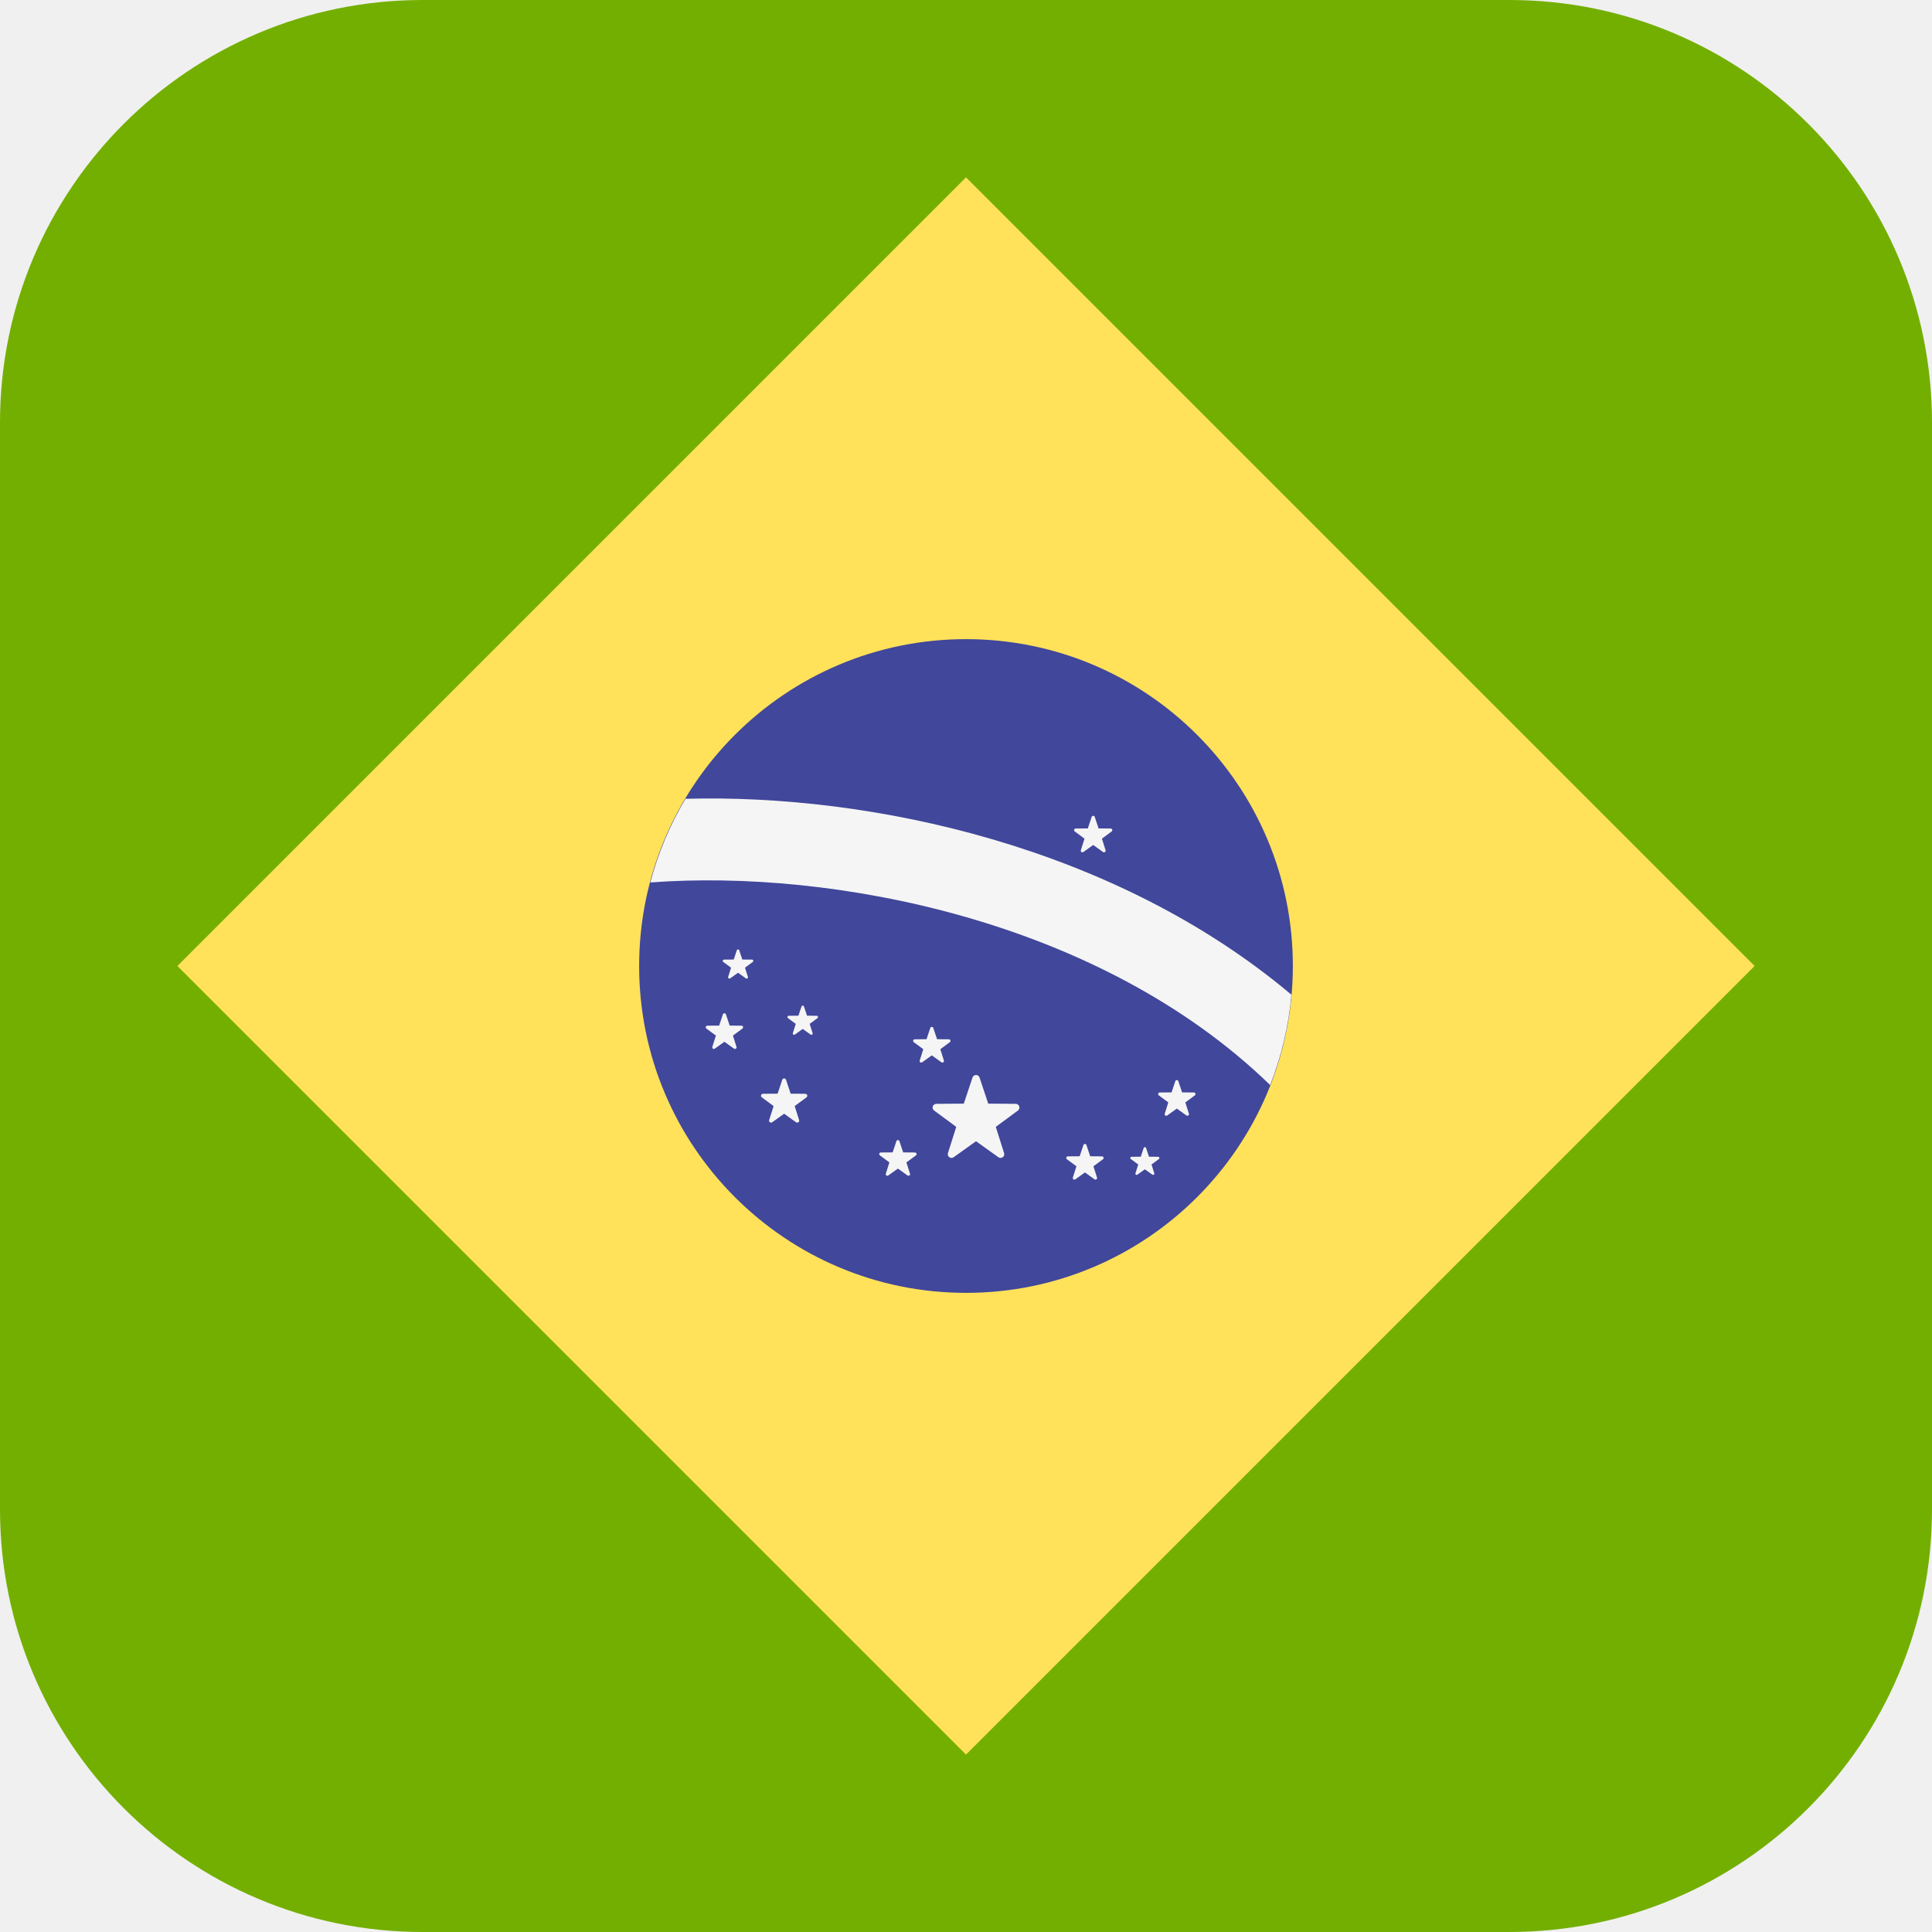
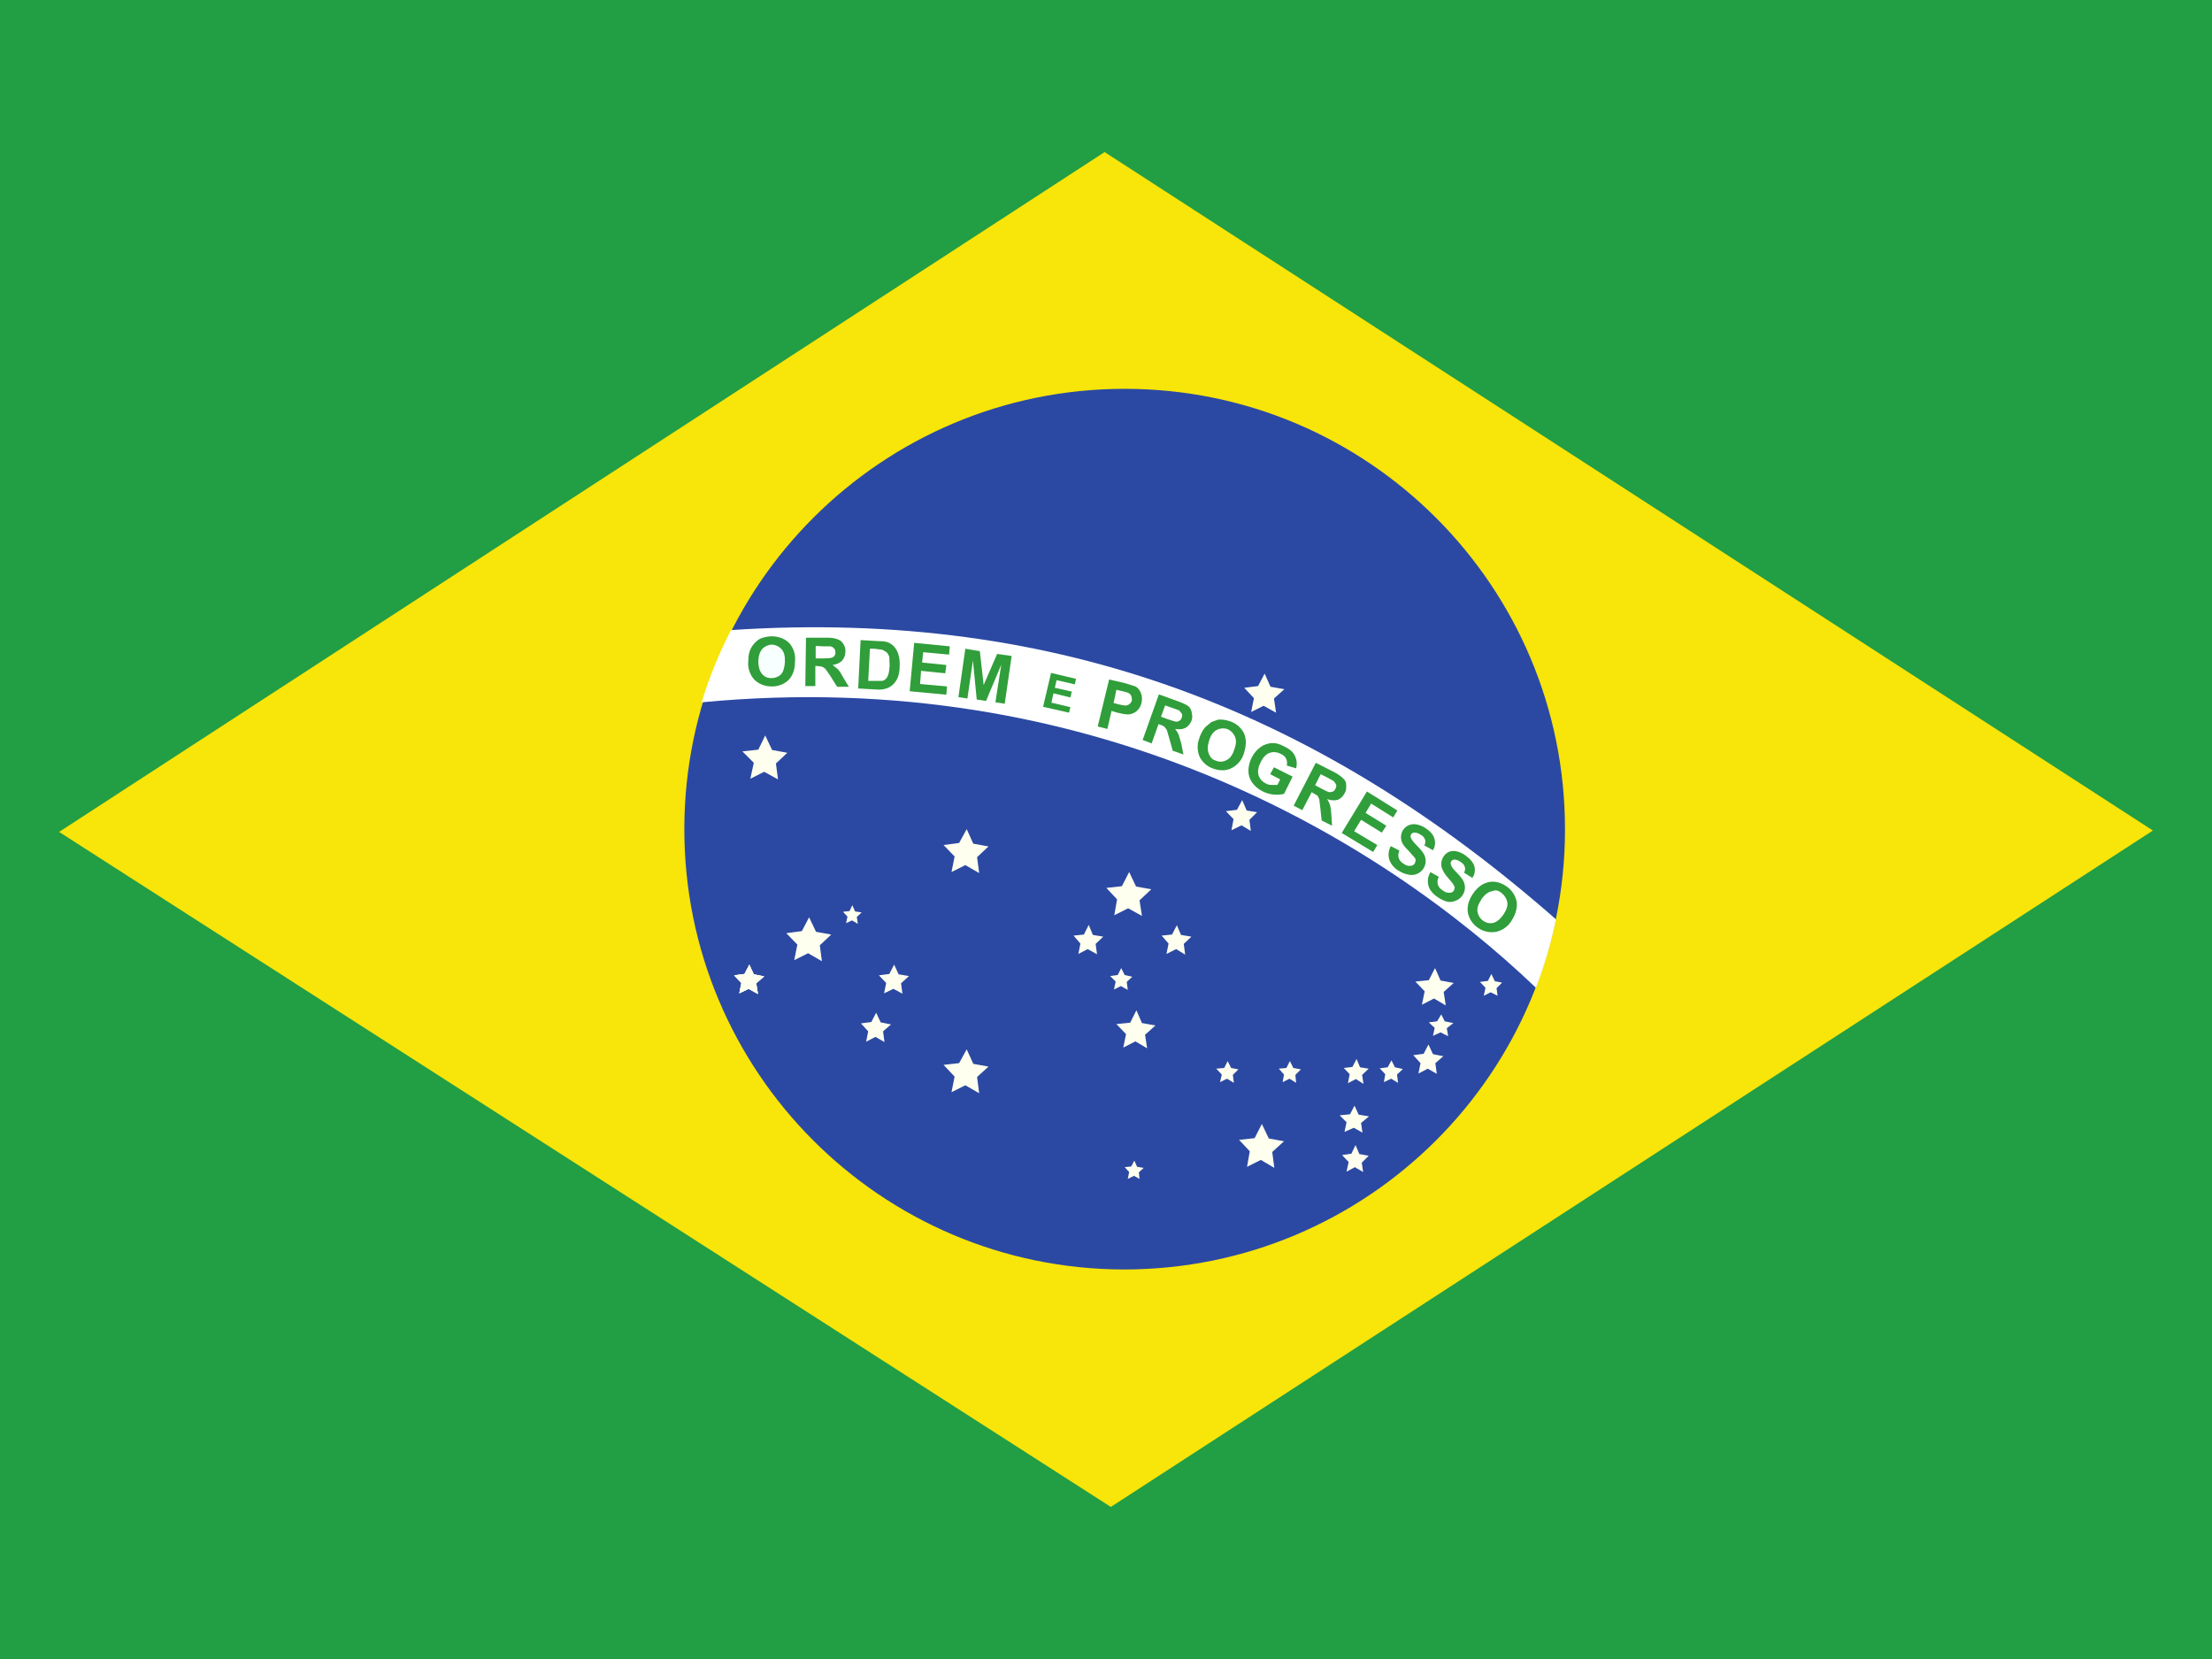
- <svg xmlns="http://www.w3.org/2000/svg" version="1.1" id="Layer_1" x="0px" y="0px" viewBox="0 0 512 512" style="enable-background:new 0 0 512 512;" xml:space="preserve">
-   <path style="fill:#73AF00;" d="M400,0H112C50.144,0,0,50.144,0,112v288c0,61.856,50.144,112,112,112h288  c61.856,0,112-50.144,112-112V112C512,50.144,461.856,0,400,0z" />
-   <rect x="108.216" y="108.214" transform="matrix(0.7071 0.7071 -0.7071 0.7071 255.9984 -106.0393)" style="fill:#FFE15A;" width="295.567" height="295.567" />
-   <circle style="fill:#41479B;" cx="256" cy="256" r="86.62" />
-   <g>
-     <path style="fill:#F5F5F5;" d="M181.671,211.689c-4.087,6.841-7.242,14.278-9.327,22.172c48.019-3.614,119.052,9.819,164.264,53.69   c2.951-7.533,4.899-15.557,5.63-23.946C295.553,224.316,231.013,210.344,181.671,211.689z" />
-     <path style="fill:#F5F5F5;" d="M259.587,285.559l2.306,6.915l7.29,0.056c0.944,0.007,1.335,1.212,0.576,1.772l-5.864,4.331   l2.199,6.95c0.285,0.9-0.74,1.644-1.508,1.095l-5.931-4.239l-5.931,4.239c-0.768,0.549-1.792-0.196-1.508-1.095l2.199-6.95   l-5.864-4.33c-0.759-0.561-0.368-1.765,0.576-1.772l7.29-0.056l2.306-6.915C258.022,284.664,259.289,284.664,259.587,285.559z" />
-     <path style="fill:#F5F5F5;" d="M287.919,303.448l0.993,2.977l3.137,0.024c0.406,0.003,0.575,0.522,0.248,0.763l-2.524,1.864   l0.946,2.991c0.122,0.387-0.319,0.708-0.649,0.471l-2.553-1.824l-2.553,1.824c-0.331,0.236-0.772-0.084-0.649-0.471l0.946-2.991   l-2.524-1.864c-0.327-0.241-0.158-0.76,0.248-0.763l3.138-0.024l0.993-2.977C287.246,303.063,287.791,303.063,287.919,303.448z" />
-     <path style="fill:#F5F5F5;" d="M247.338,272.423l0.993,2.977l3.137,0.024c0.406,0.003,0.575,0.522,0.248,0.763l-2.524,1.864   l0.946,2.991c0.123,0.387-0.318,0.708-0.649,0.471l-2.553-1.824l-2.553,1.824c-0.33,0.236-0.771-0.084-0.649-0.471l0.946-2.991   l-2.524-1.864c-0.327-0.241-0.158-0.76,0.248-0.763l3.137-0.024l0.993-2.977C246.664,272.038,247.209,272.038,247.338,272.423z" />
-     <path style="fill:#F5F5F5;" d="M192.378,268.814l0.993,2.977l3.137,0.024c0.406,0.003,0.575,0.521,0.248,0.763l-2.524,1.864   l0.946,2.991c0.122,0.387-0.318,0.708-0.649,0.471l-2.553-1.824l-2.553,1.824c-0.331,0.236-0.771-0.084-0.649-0.471l0.947-2.991   l-2.524-1.864c-0.327-0.241-0.158-0.76,0.248-0.763l3.137-0.024l0.993-2.977C191.704,268.428,192.25,268.428,192.378,268.814z" />
-     <path style="fill:#F5F5F5;" d="M238.355,302.421l0.993,2.977l3.138,0.024c0.406,0.003,0.575,0.522,0.248,0.763l-2.524,1.864   l0.946,2.991c0.123,0.387-0.318,0.708-0.649,0.471l-2.553-1.824l-2.553,1.824c-0.33,0.236-0.771-0.084-0.649-0.471l0.946-2.991   l-2.524-1.864c-0.327-0.241-0.158-0.76,0.248-0.763l3.137-0.024l0.993-2.977C237.682,302.036,238.227,302.036,238.355,302.421z" />
-     <path style="fill:#F5F5F5;" d="M213.057,266.737l0.812,2.434l2.566,0.02c0.332,0.003,0.47,0.427,0.203,0.624l-2.064,1.524   l0.774,2.446c0.1,0.317-0.26,0.579-0.531,0.386l-2.087-1.492l-2.087,1.492c-0.27,0.193-0.631-0.069-0.531-0.386l0.774-2.446   l-2.064-1.524c-0.267-0.197-0.13-0.621,0.203-0.624l2.566-0.02l0.812-2.434C212.506,266.422,212.952,266.422,213.057,266.737z" />
-     <path style="fill:#F5F5F5;" d="M290.122,216.496l1.015,3.044l3.209,0.025c0.415,0.003,0.588,0.533,0.253,0.78l-2.581,1.906   l0.968,3.06c0.125,0.396-0.326,0.724-0.664,0.482l-2.611-1.866l-2.611,1.866c-0.338,0.242-0.789-0.086-0.664-0.482l0.968-3.06   l-2.581-1.906c-0.334-0.247-0.162-0.777,0.253-0.78l3.209-0.025l1.015-3.044C289.433,216.102,289.99,216.102,290.122,216.496z" />
-     <path style="fill:#F5F5F5;" d="M195.913,251.849l0.812,2.434l2.566,0.02c0.332,0.003,0.47,0.426,0.203,0.624l-2.064,1.524   l0.774,2.446c0.1,0.317-0.26,0.579-0.531,0.386l-2.088-1.492l-2.087,1.492c-0.27,0.193-0.631-0.069-0.531-0.386l0.774-2.446   l-2.064-1.524c-0.267-0.197-0.13-0.621,0.203-0.624l2.566-0.02l0.812-2.434C195.363,251.534,195.808,251.534,195.913,251.849z" />
-     <path style="fill:#F5F5F5;" d="M208.302,286.15l1.229,3.686l3.886,0.03c0.503,0.004,0.712,0.646,0.307,0.945l-3.126,2.308   l1.172,3.705c0.152,0.48-0.394,0.876-0.804,0.584l-3.161-2.26l-3.161,2.26c-0.409,0.292-0.955-0.104-0.804-0.584l1.172-3.705   l-3.126-2.308c-0.405-0.299-0.196-0.941,0.307-0.945l3.886-0.03l1.229-3.686C207.468,285.673,208.143,285.673,208.302,286.15z" />
-     <path style="fill:#F5F5F5;" d="M303.717,304.221l0.773,2.319l2.445,0.019c0.316,0.002,0.448,0.406,0.193,0.594l-1.967,1.452   l0.737,2.331c0.095,0.302-0.248,0.551-0.506,0.367l-1.989-1.422l-1.989,1.422c-0.258,0.184-0.601-0.066-0.506-0.367l0.737-2.331   l-1.967-1.452c-0.255-0.188-0.123-0.592,0.193-0.594l2.445-0.019l0.773-2.319C303.192,303.921,303.617,303.921,303.717,304.221z" />
-     <path style="fill:#F5F5F5;" d="M312.271,286.521l0.993,2.977l3.138,0.024c0.406,0.003,0.575,0.522,0.248,0.763l-2.524,1.864   l0.946,2.992c0.123,0.387-0.318,0.708-0.649,0.471l-2.553-1.824l-2.553,1.824c-0.331,0.236-0.771-0.084-0.649-0.471l0.946-2.992   l-2.524-1.864c-0.327-0.241-0.158-0.76,0.248-0.763l3.137-0.024l0.993-2.977C311.598,286.136,312.143,286.136,312.271,286.521z" />
+ <svg xmlns="http://www.w3.org/2000/svg" id="flag-icons-br" viewBox="0 0 640 480">
+   <g stroke-width="1pt">
+     <path fill="#229e45" fill-rule="evenodd" d="M0 0h640v480H0z" />
+     <path fill="#f8e509" fill-rule="evenodd" d="m321.4 436 301.5-195.7L319.6 44 17.1 240.7z" />
+     <path fill="#2b49a3" fill-rule="evenodd" d="M452.8 240c0 70.3-57.1 127.3-127.6 127.3A127.4 127.4 0 1 1 452.8 240" />
+     <path fill="#ffffef" fill-rule="evenodd" d="m283.3 316.3-4-2.3-4 2 .9-4.5-3.2-3.4 4.5-.5 2.2-4 1.9 4.2 4.4.8-3.3 3m86 26.3-3.9-2.3-4 2 .8-4.5-3.1-3.3 4.5-.5 2.1-4.1 2 4.2 4.4.8-3.4 3.1m-36.2-30-3.4-2-3.5 1.8.8-3.9-2.8-2.9 4-.4 1.8-3.6 1.6 3.7 3.9.7-3 2.7m87-8.5-3.4-2-3.5 1.8.8-3.9-2.7-2.8 3.9-.4 1.8-3.5 1.6 3.6 3.8.7-2.9 2.6m-87.3-22-4-2.2-4 2 .8-4.6-3.1-3.3 4.5-.5 2.1-4.1 2 4.2 4.4.8-3.4 3.2m-104.6-35-4-2.2-4 2 1-4.6-3.3-3.3 4.6-.5 2-4.1 2 4.2 4.4.8-3.3 3.1m13.3 57.2-4-2.3-4 2 .9-4.5-3.2-3.3 4.5-.6 2.1-4 2 4.2 4.4.8-3.3 3.1m132-67.3-3.6-2-3.6 1.8.8-4-2.8-3 4-.5 1.9-3.6 1.7 3.8 4 .7-3 2.7m-6.7 38.3-2.7-1.6-2.9 1.4.6-3.2-2.2-2.3 3.2-.4 1.5-2.8 1.3 3 3 .5-2.2 2.2m-142.2 50.4-2.7-1.5-2.7 1.3.6-3-2.1-2.2 3-.4 1.4-2.7 1.3 2.8 3 .6-2.3 2M419 299.8l-2.2-1.1-2.2 1 .5-2.3-1.7-1.6 2.4-.3 1.2-2 1 2 2.5.5-1.9 1.5" />
+     <path fill="#ffffef" fill-rule="evenodd" d="m219.3 287.6-2.7-1.5-2.7 1.3.6-3-2.1-2.2 3-.4 1.4-2.7 1.3 2.8 3 .6-2.3 2" />
+     <path fill="#ffffef" fill-rule="evenodd" d="m219.3 287.6-2.7-1.5-2.7 1.3.6-3-2.1-2.2 3-.4 1.4-2.7 1.3 2.8 3 .6-2.3 2m42.3 3-2.6-1.4-2.7 1.3.6-3-2.1-2.2 3-.4 1.4-2.7 1.3 2.8 3 .5-2.3 2.1m-4.8 17-2.6-1.5-2.7 1.4.6-3-2.1-2.3 3-.4 1.4-2.7 1.3 2.8 3 .6-2.3 2m87.4-22.2-2.6-1.6-2.8 1.4.6-3-2-2.3 3-.3 1.4-2.7 1.2 2.8 3 .5-2.2 2.1m-25.1 3-2.7-1.5-2.7 1.4.6-3-2-2.3 3-.3 1.4-2.8 1.2 2.9 3 .5-2.2 2.1m-68.8-5.8-1.7-1-1.7.8.4-1.9-1.3-1.4 1.9-.2.8-1.7.8 1.8 1.9.3-1.4 1.3m167.8 45.4-2.6-1.5-2.7 1.4.6-3-2.1-2.3 3-.4 1.4-2.7 1.3 2.8 3 .6-2.3 2m-20.8 6-2.2-1.4-2.3 1.2.5-2.6-1.7-1.8 2.5-.3 1.2-2.3 1 2.4 2.5.4-1.9 1.8m10.4 2.3-2-1.2-2.1 1 .4-2.3-1.6-1.7 2.3-.3 1.1-2 1 2 2.3.5-1.7 1.6m29.1-22.8-2-1-2 1 .5-2.3-1.6-1.7 2.3-.3 1-2 1 2.1 2.1.4-1.6 1.6m-38.8 41.8-2.5-1.4-2.7 1.2.6-2.8-2-2 3-.3 1.3-2.5 1.2 2.6 3 .5-2.3 1.9m.6 14.2-2.4-1.4-2.4 1.3.6-2.8-1.9-2 2.7-.4 1.2-2.5 1.1 2.6 2.7.5-2 2m-19-23.1-1.9-1.2-2 1 .4-2.2-1.5-1.7 2.2-.2 1-2 1 2 2.2.4-1.6 1.6m-17.8 2.3-2-1.2-2 1 .5-2.2-1.6-1.7 2.3-.2 1-2 1 2 2.1.4-1.6 1.6m-30.4-24.6-2-1.1-2 1 .5-2.3-1.6-1.6 2.2-.3 1-2 1 2 2.2.5-1.6 1.5m3.7 57-1.6-.9-1.8.9.4-2-1.3-1.4 1.9-.2.9-1.7.8 1.8 1.9.3-1.4 1.3m-46.2-86.6-4-2.3-4 2 .9-4.5-3.2-3.3 4.5-.6 2.2-4 1.9 4.2 4.4.8-3.3 3.1" />
+     <path fill="#fff" fill-rule="evenodd" d="M444.4 285.8a125 125 0 0 0 5.8-19.8c-67.8-59.5-143.3-90-238.7-83.7a125 125 0 0 0-8.5 20.9c113-10.8 196 39.2 241.4 82.6" />
+     <path fill="#309e3a" d="m414 252.4 2.3 1.3a3 3 0 0 0-.3 2.2 3 3 0 0 0 1.4 1.7q1 .8 2 .7.9 0 1.3-.7l.2-.9-.5-1-1.5-1.8a8 8 0 0 1-1.8-3 4 4 0 0 1 2-4.4 4 4 0 0 1 2.3-.2 7 7 0 0 1 2.6 1.2q2.1 1.5 2.6 3.2a4 4 0 0 1-.6 3.3l-2.4-1.5q.5-1 .2-1.7-.2-.8-1.2-1.4a3 3 0 0 0-1.8-.7 1 1 0 0 0-.9.5q-.3.4-.1 1 .2.8 1.6 2.2t2 2.5a4 4 0 0 1-.3 4.2 4 4 0 0 1-1.9 1.5 4 4 0 0 1-2.4.3q-1.3-.3-2.8-1.3-2.2-1.5-2.7-3.3a5 5 0 0 1 .6-4zm-11.6-7.6 2.5 1.3a3 3 0 0 0-.2 2.2 3 3 0 0 0 1.4 1.6q1.1.8 2 .6.9 0 1.3-.8l.2-.8q0-.5-.5-1l-1.6-1.8q-1.7-1.6-2-2.8a4 4 0 0 1 .4-3.1 4 4 0 0 1 1.6-1.4 4 4 0 0 1 2.2-.3 7 7 0 0 1 2.6 1q2.3 1.5 2.7 3.1a4 4 0 0 1-.4 3.4l-2.5-1.4q.5-1 .2-1.7-.4-1-1.3-1.4a3 3 0 0 0-1.9-.6 1 1 0 0 0-.8.5q-.3.4-.1 1 .3.8 1.7 2.2 1.5 1.5 2 2.4a4 4 0 0 1 0 4.2 4 4 0 0 1-1.8 1.6 4 4 0 0 1-2.4.3 8 8 0 0 1-2.9-1.1 6 6 0 0 1-2.8-3.2 5 5 0 0 1 .4-4m-14.2-3.8 7.3-12 8.8 5.5-1.2 2-6.4-4-1.6 2.7 6 3.7-1.3 2-6-3.7-2 3.3 6.7 4-1.2 2zm-20.7-17 1.1-2 5.4 2.7-2.5 5q-1.2.3-3 .2a9 9 0 0 1-3.3-1 8 8 0 0 1-3-2.6 6 6 0 0 1-1-3.5 9 9 0 0 1 1-3.7 8 8 0 0 1 2.6-3 6 6 0 0 1 3.6-1.1q1.4 0 3.2 1 2.4 1.1 3.1 2.8a5 5 0 0 1 .3 3.5l-2.7-.8a3 3 0 0 0-.2-2q-.4-.9-1.6-1.4a4 4 0 0 0-3.1-.3q-1.5.5-2.6 2.6t-.7 3.8a4 4 0 0 0 2 2.4q.8.5 1.7.5h1.8l.8-1.6zm-90.2-22.3 2-14 4.2.7 1.1 9.8 3.9-9 4.2.6-2 13.8-2.7-.4 1.7-10.9-4.4 10.5-2.7-.4-1.1-11.3-1.6 11zm-14.1-1.7 1.3-14 10.3 1-.2 2.4-7.5-.7-.3 3 7 .7-.3 2.4-7-.7-.3 3.8 7.8.7-.2 2.4z" />
+     <g stroke-opacity=".5">
+       <path fill="#309e3a" d="M216.5 191.3q0-2.2.7-3.6a7 7 0 0 1 1.4-1.9 5 5 0 0 1 1.8-1.2q1.5-.5 3-.5 3.1.1 5 2a7 7 0 0 1 1.6 5.5q0 3.3-2 5.3a7 7 0 0 1-5 1.7 7 7 0 0 1-4.8-2 7 7 0 0 1-1.7-5.3" />
+       <path fill="#f7ffff" d="M219.4 191.3q0 2.3 1 3.6t2.8 1.3a4 4 0 0 0 2.8-1.1q1-1.2 1.1-3.7.1-2.4-1-3.6a4 4 0 0 0-2.7-1.3 4 4 0 0 0-2.8 1.2q-1.1 1.2-1.2 3.6" />
+     </g>
+     <g stroke-opacity=".5">
+       <path fill="#309e3a" d="m233 198.5.2-14h6q2.2 0 3.2.5 1 .3 1.6 1.3c.6 1 .6 1.4.6 2.3a4 4 0 0 1-1 2.6 5 5 0 0 1-2.7 1.2l1.5 1.2q.6.6 1.5 2.3l1.7 2.8h-3.4l-2-3.2-1.4-2-.9-.6-1.4-.2h-.6v5.8z" />
+       <path fill="#fff" d="M236 190.5h2q2.1 0 2.6-.2.5-.1.8-.5.4-.6.3-1 0-.9-.4-1.2-.3-.4-1-.6h-2l-2.3-.1z" />
+     </g>
+     <g stroke-opacity=".5">
+       <path fill="#309e3a" d="m249 185.2 5.2.3q1.7 0 2.6.3a5 5 0 0 1 2 1.4 6 6 0 0 1 1.2 2.4q.4 1.4.3 3.3a9 9 0 0 1-.5 3q-.6 1.5-1.7 2.4a5 5 0 0 1-2 1q-1 .3-2.5.2l-5.3-.3z" />
+       <path fill="#fff" d="m251.7 187.7-.5 9.3h3.8q.8 0 1.2-.5.5-.4.8-1.3t.4-2.6l-.1-2.5a3 3 0 0 0-.8-1.4l-1.2-.7-2.3-.3z" />
+     </g>
+     <g stroke-opacity=".5">
+       <path fill="#309e3a" d="m317.6 210.2 3.3-13.6 4.4 1 3.2 1q1.1.6 1.6 1.9t.2 2.8q-.3 1.2-1 2a4 4 0 0 1-3 1.4q-1 0-3-.5l-1.7-.5-1.2 5.2z" />
+       <path fill="#fff" d="m323 199.6-.8 3.8 1.5.4q1.6.4 2.2.3a2 2 0 0 0 1.6-1.5q0-.7-.2-1.3a2 2 0 0 0-1-.9l-1.9-.5-1.3-.3z" />
+     </g>
+     <g stroke-opacity=".5">
+       <path fill="#309e3a" d="m330.6 214.1 4.7-13.2 5.5 2q2.2.8 3 1.4.8.7 1 1.8c.2 1.1.2 1.5 0 2.3q-.6 1.5-1.8 2.2-1.2.6-3 .3.6.7 1 1.6l.8 2.7.6 3.1-3.1-1.1-1-3.6-.7-2.4-.6-.8q-.3-.4-1.3-.7l-.5-.2-2 5.6z" />
+       <path fill="#fff" d="m336 207.4 1.9.7q2 .7 2.5.7t.9-.3q.5-.3.6-.9.3-.6 0-1.2l-.8-.9-2-.7-2-.7-1.2 3.3z" />
+     </g>
+     <g stroke-opacity=".5">
+       <path fill="#309e3a" d="M347 213.6a9 9 0 0 1 1.7-3.2l1.8-1.5 2-.7q1.5-.1 3.1.4a7 7 0 0 1 4.2 3.3q1.2 2.4.2 5.7a7 7 0 0 1-3.4 4.5q-2.3 1.3-5.2.4a7 7 0 0 1-4.2-3.3 7 7 0 0 1-.2-5.6" />
+       <path fill="#fff" d="M349.8 214.4q-.7 2.3 0 3.8c.7 1.5 1.2 1.6 2.3 2q1.5.5 3-.4 1.4-.8 2.1-3.2.8-2.2 0-3.7a4 4 0 0 0-2.2-2 4 4 0 0 0-3 .3q-1.5.8-2.2 3.2" />
+     </g>
+     <g stroke-opacity=".5">
+       <path fill="#309e3a" d="m374.3 233.1 6.4-12.4 5.3 2.7a10 10 0 0 1 2.7 1.9q.8.7.8 1.9c0 1.2 0 1.5-.4 2.2a4 4 0 0 1-2 2q-1.5.4-3.1-.2.6 1 .8 1.7.3.9.4 2.8l.2 3.2-3-1.5-.4-3.7-.3-2.5-.5-1-1.2-.7-.5-.3-2.7 5.2z" />
+       <path fill="#fff" d="m380.5 227.2 1.9 1q1.8 1 2.3 1t1-.2q.4-.2.7-.8t.2-1.2l-.7-1-1.8-1-2-1z" />
+     </g>
+     <g stroke-opacity=".5">
+       <path fill="#309e3a" d="M426.1 258.7a9 9 0 0 1 2.5-2.6 7 7 0 0 1 2.2-.9 6 6 0 0 1 2.2 0q1.5.3 2.8 1.2a7 7 0 0 1 3 4.4q.4 2.6-1.4 5.5a7 7 0 0 1-4.5 3.3 7 7 0 0 1-5.2-1.1 7 7 0 0 1-3-4.4q-.4-2.7 1.4-5.4" />
+       <path fill="#fff" d="M428.6 260.3q-1.4 2-1.1 3.6a4 4 0 0 0 1.6 2.5q1.5 1 3 .6t2.9-2.4q1.4-2.1 1.1-3.6t-1.6-2.6c-1.4-1.1-2-.8-3-.5q-1.5.3-3 2.4z" />
+     </g>
+     <path fill="#309e3a" d="m301.8 204.5 2.3-9.8 7.2 1.7-.3 1.6-5.3-1.2-.5 2.2 4.9 1.1-.4 1.7-4.9-1.2-.6 2.7 5.5 1.3-.4 1.6z" />
  </g>
-   <g />
-   <g />
-   <g />
-   <g />
-   <g />
-   <g />
-   <g />
-   <g />
-   <g />
-   <g />
-   <g />
-   <g />
-   <g />
-   <g />
-   <g />
</svg>
